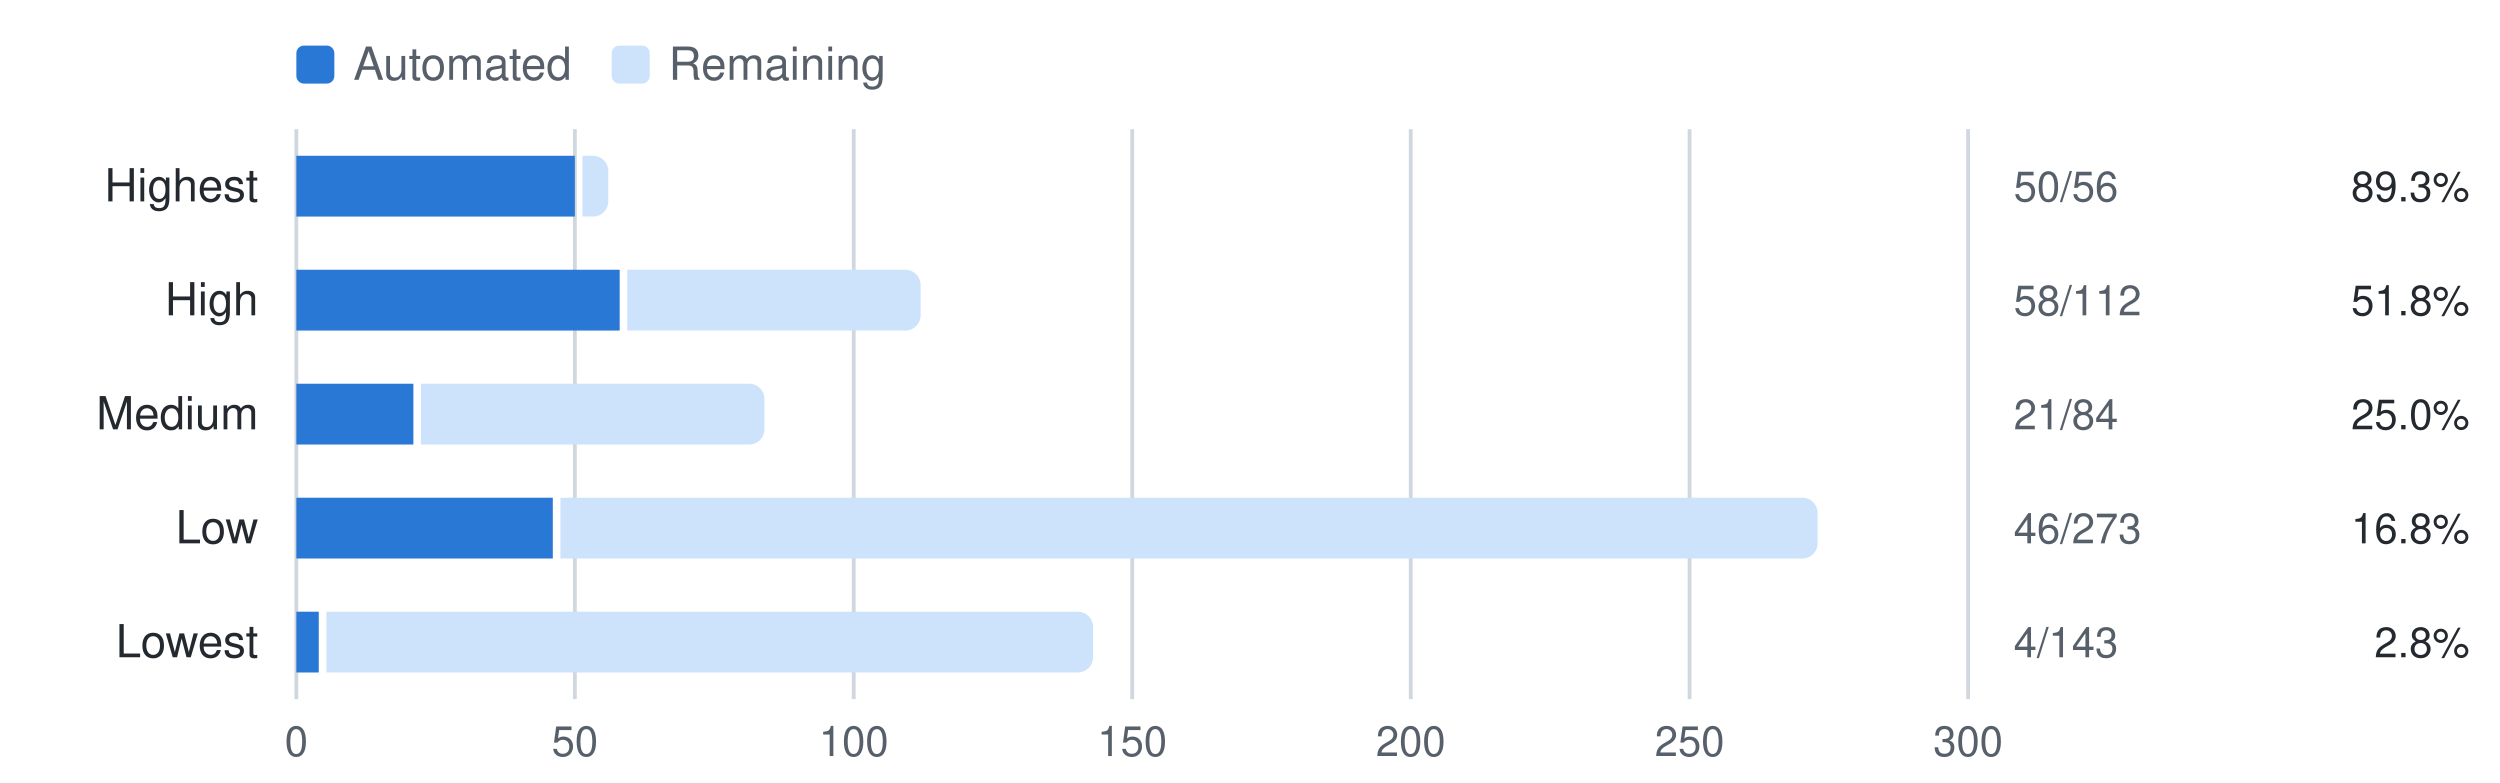
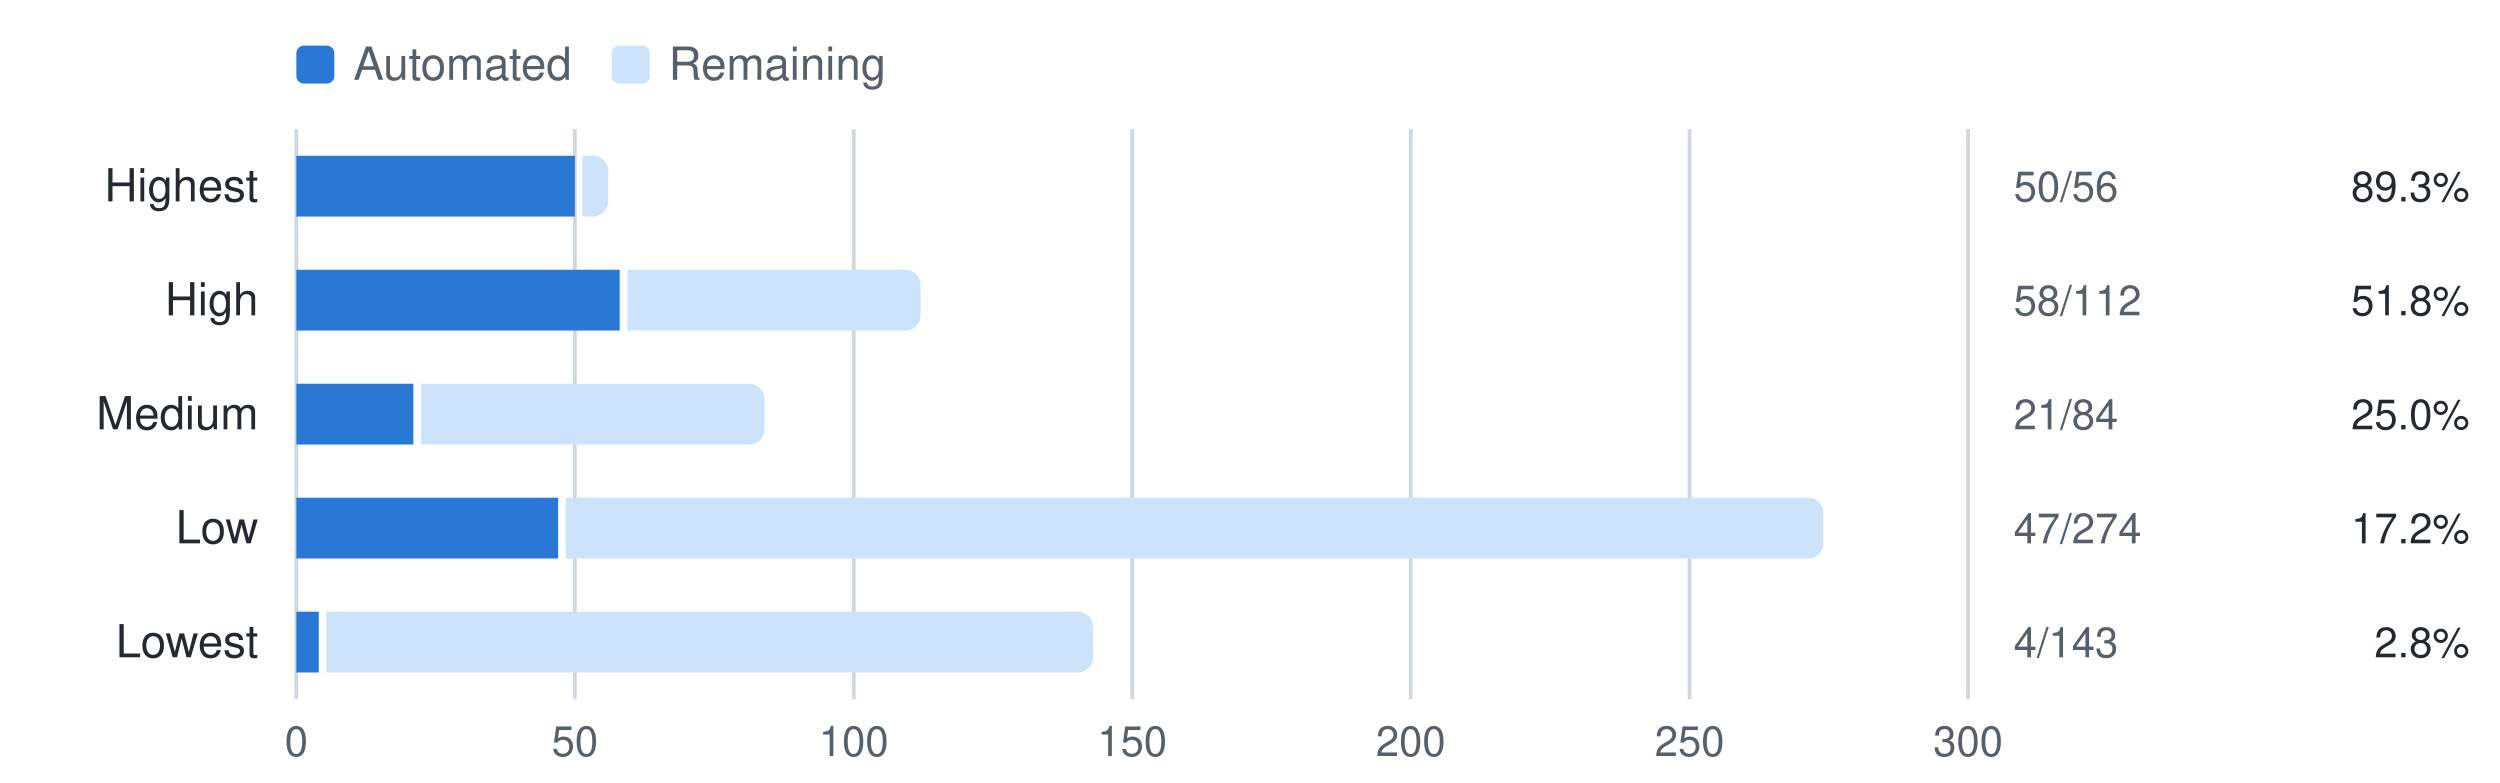
<svg xmlns="http://www.w3.org/2000/svg" width="658" height="206" viewBox="0 0 658 206" role="img" aria-label="Automated versus remaining conda CLI test cases, by priority">
  <g font-family="-apple-system,BlinkMacSystemFont,Segoe UI,Helvetica,Arial,sans-serif" font-size="12">
    <rect x="78" y="12" width="10" height="10" rx="2" fill="#2a78d6" />
    <text x="93" y="21" fill="#57606a">Automated</text>
    <rect x="161" y="12" width="10" height="10" rx="2" fill="#cde2fb" />
    <text x="176" y="21" fill="#57606a">Remaining</text>
    <line x1="78.0" y1="34" x2="78.0" y2="184" stroke="#d0d7de" stroke-width="1" />
    <text x="78.0" y="199" fill="#57606a" font-size="11" text-anchor="middle">0</text>
    <line x1="151.3" y1="34" x2="151.3" y2="184" stroke="#d0d7de" stroke-width="1" />
    <text x="151.3" y="199" fill="#57606a" font-size="11" text-anchor="middle">50</text>
    <line x1="224.7" y1="34" x2="224.7" y2="184" stroke="#d0d7de" stroke-width="1" />
    <text x="224.7" y="199" fill="#57606a" font-size="11" text-anchor="middle">100</text>
    <line x1="298.0" y1="34" x2="298.0" y2="184" stroke="#d0d7de" stroke-width="1" />
    <text x="298.0" y="199" fill="#57606a" font-size="11" text-anchor="middle">150</text>
    <line x1="371.3" y1="34" x2="371.3" y2="184" stroke="#d0d7de" stroke-width="1" />
    <text x="371.3" y="199" fill="#57606a" font-size="11" text-anchor="middle">200</text>
    <line x1="444.7" y1="34" x2="444.7" y2="184" stroke="#d0d7de" stroke-width="1" />
    <text x="444.7" y="199" fill="#57606a" font-size="11" text-anchor="middle">250</text>
    <line x1="518.0" y1="34" x2="518.0" y2="184" stroke="#d0d7de" stroke-width="1" />
    <text x="518.0" y="199" fill="#57606a" font-size="11" text-anchor="middle">300</text>
    <text x="68" y="53.0" fill="#24292f" text-anchor="end">Highest</text>
    <path d="M78.0,41.0h73.3v16.0h-73.3z" fill="#2a78d6" />
    <path d="M153.3,41.0H156.1A4,4 0 0 1 160.1,45.0V53.0A4,4 0 0 1 156.1,57.0H153.3z" fill="#cde2fb" />
    <text x="530" y="53.0" fill="#57606a" font-size="11">50/56</text>
    <text x="650" y="53.0" fill="#24292f" font-size="11" text-anchor="end">89.3%</text>
    <text x="68" y="83.0" fill="#24292f" text-anchor="end">High</text>
    <path d="M78.0,71.0h85.1v16.0h-85.1z" fill="#2a78d6" />
    <path d="M165.1,71.0H238.3A4,4 0 0 1 242.3,75.0V83.0A4,4 0 0 1 238.3,87.0H165.1z" fill="#cde2fb" />
    <text x="530" y="83.0" fill="#57606a" font-size="11">58/112</text>
    <text x="650" y="83.0" fill="#24292f" font-size="11" text-anchor="end">51.8%</text>
    <text x="68" y="113.0" fill="#24292f" text-anchor="end">Medium</text>
    <path d="M78.0,101.0h30.8v16.0h-30.8z" fill="#2a78d6" />
    <path d="M110.8,101.0H197.2A4,4 0 0 1 201.2,105.0V113.0A4,4 0 0 1 197.2,117.0H110.8z" fill="#cde2fb" />
    <text x="530" y="113.0" fill="#57606a" font-size="11">21/84</text>
    <text x="650" y="113.0" fill="#24292f" font-size="11" text-anchor="end">25.0%</text>
    <text x="68" y="143.0" fill="#24292f" text-anchor="end">Low</text>
-     <path d="M78.0,131.0h67.5v16.0h-67.5z" fill="#2a78d6" />
-     <path d="M147.5,131.0H474.4A4,4 0 0 1 478.4,135.0V143.0A4,4 0 0 1 474.4,147.0H147.5z" fill="#cde2fb" />
-     <text x="530" y="143.0" fill="#57606a" font-size="11">46/273</text>
-     <text x="650" y="143.0" fill="#24292f" font-size="11" text-anchor="end">16.8%</text>
+     <path d="M78.0,131.0h68.9v16.0h-68.9z" fill="#2a78d6" />
+     <path d="M148.9,131.0H475.9A4,4 0 0 1 479.9,135.0V143.0A4,4 0 0 1 475.9,147.0H148.9z" fill="#cde2fb" />
+     <text x="530" y="143.0" fill="#57606a" font-size="11">47/274</text>
+     <text x="650" y="143.0" fill="#24292f" font-size="11" text-anchor="end">17.2%</text>
    <text x="68" y="173.0" fill="#24292f" text-anchor="end">Lowest</text>
    <path d="M78.0,161.0h5.9v16.0h-5.9z" fill="#2a78d6" />
    <path d="M85.9,161.0H283.7A4,4 0 0 1 287.7,165.0V173.0A4,4 0 0 1 283.7,177.0H85.9z" fill="#cde2fb" />
    <text x="530" y="173.0" fill="#57606a" font-size="11">4/143</text>
    <text x="650" y="173.0" fill="#24292f" font-size="11" text-anchor="end">2.8%</text>
  </g>
</svg>
